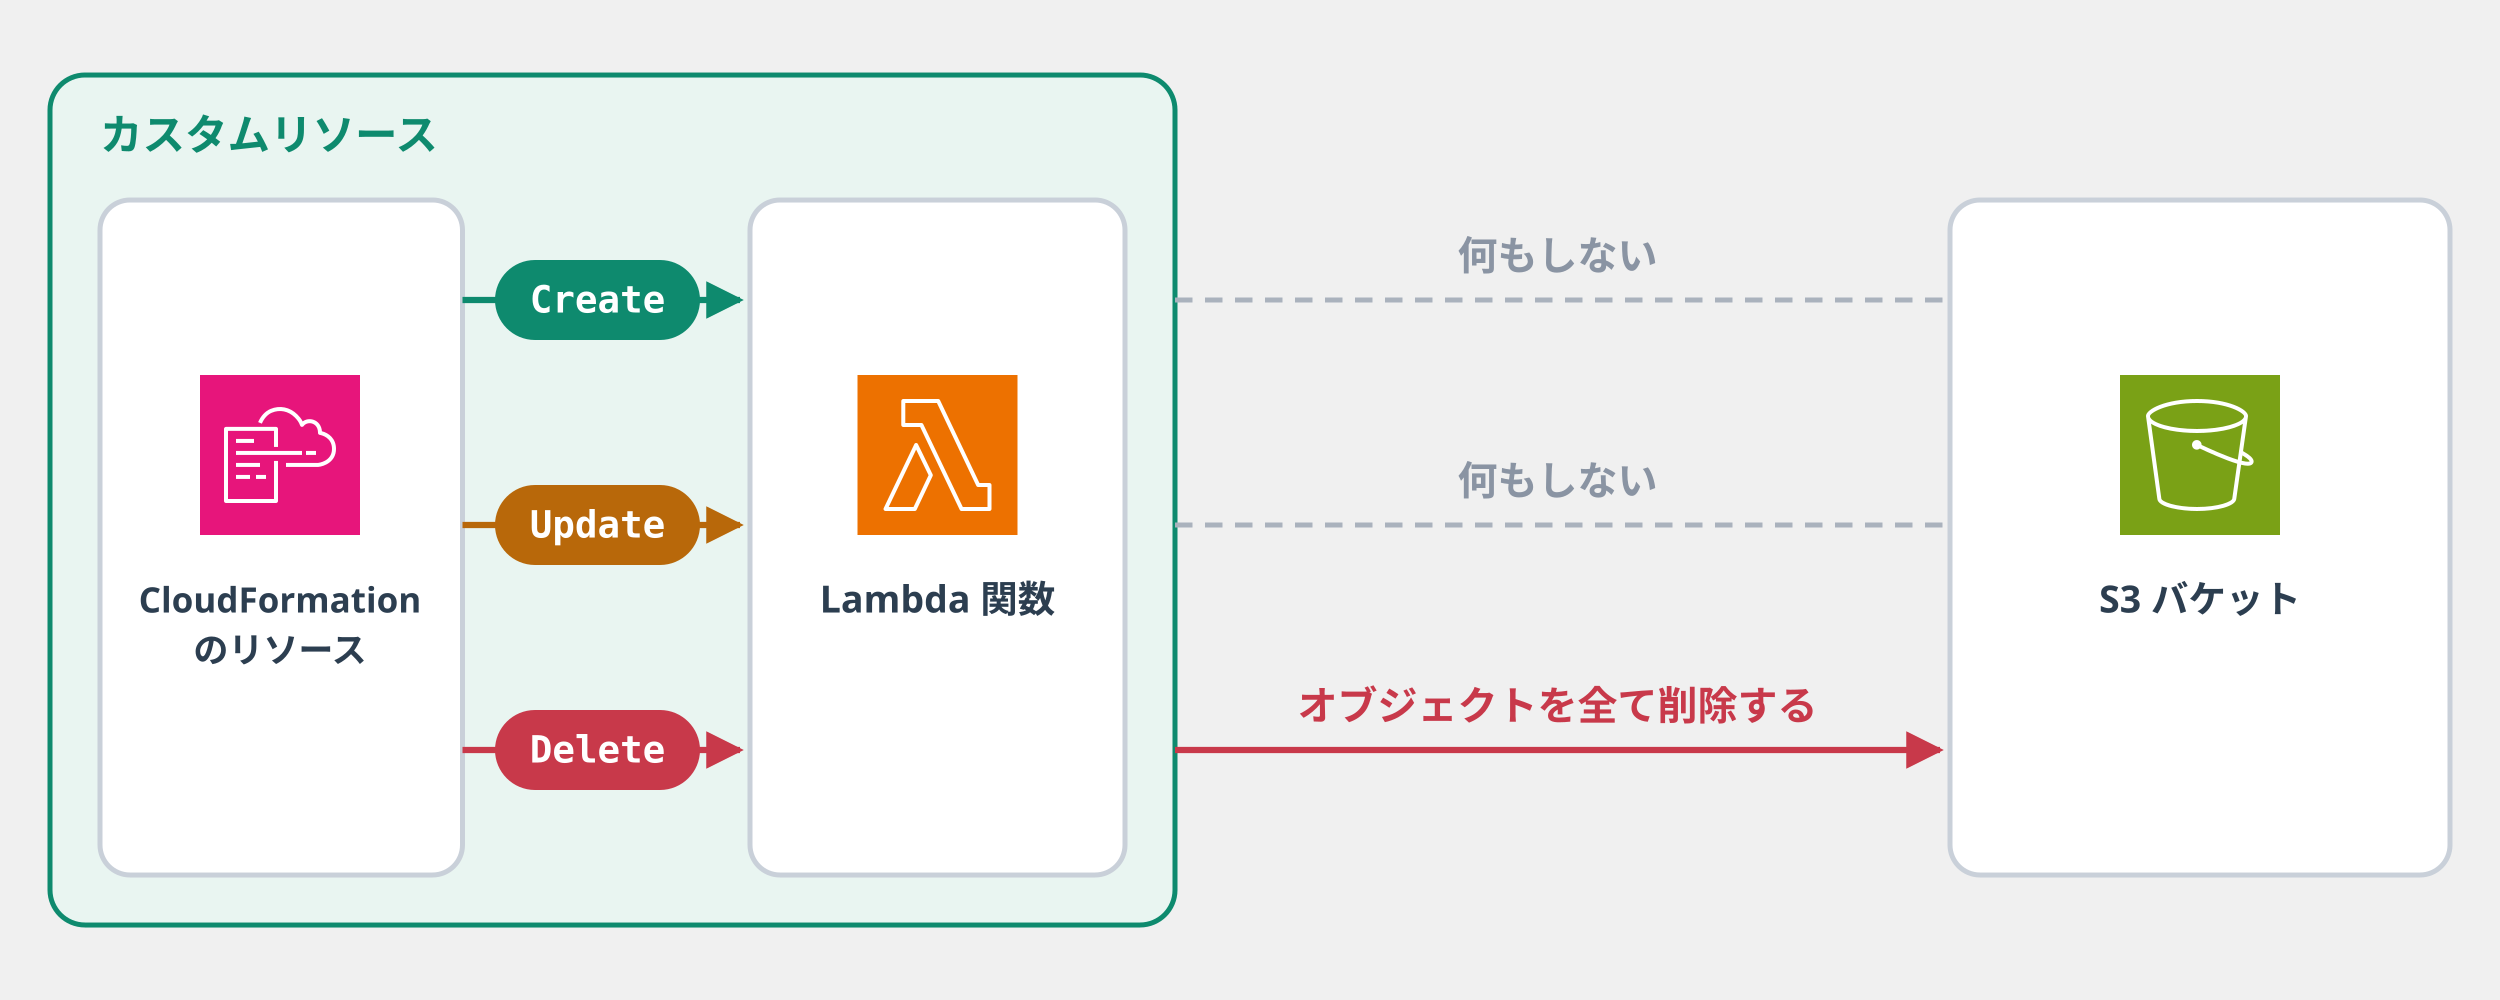
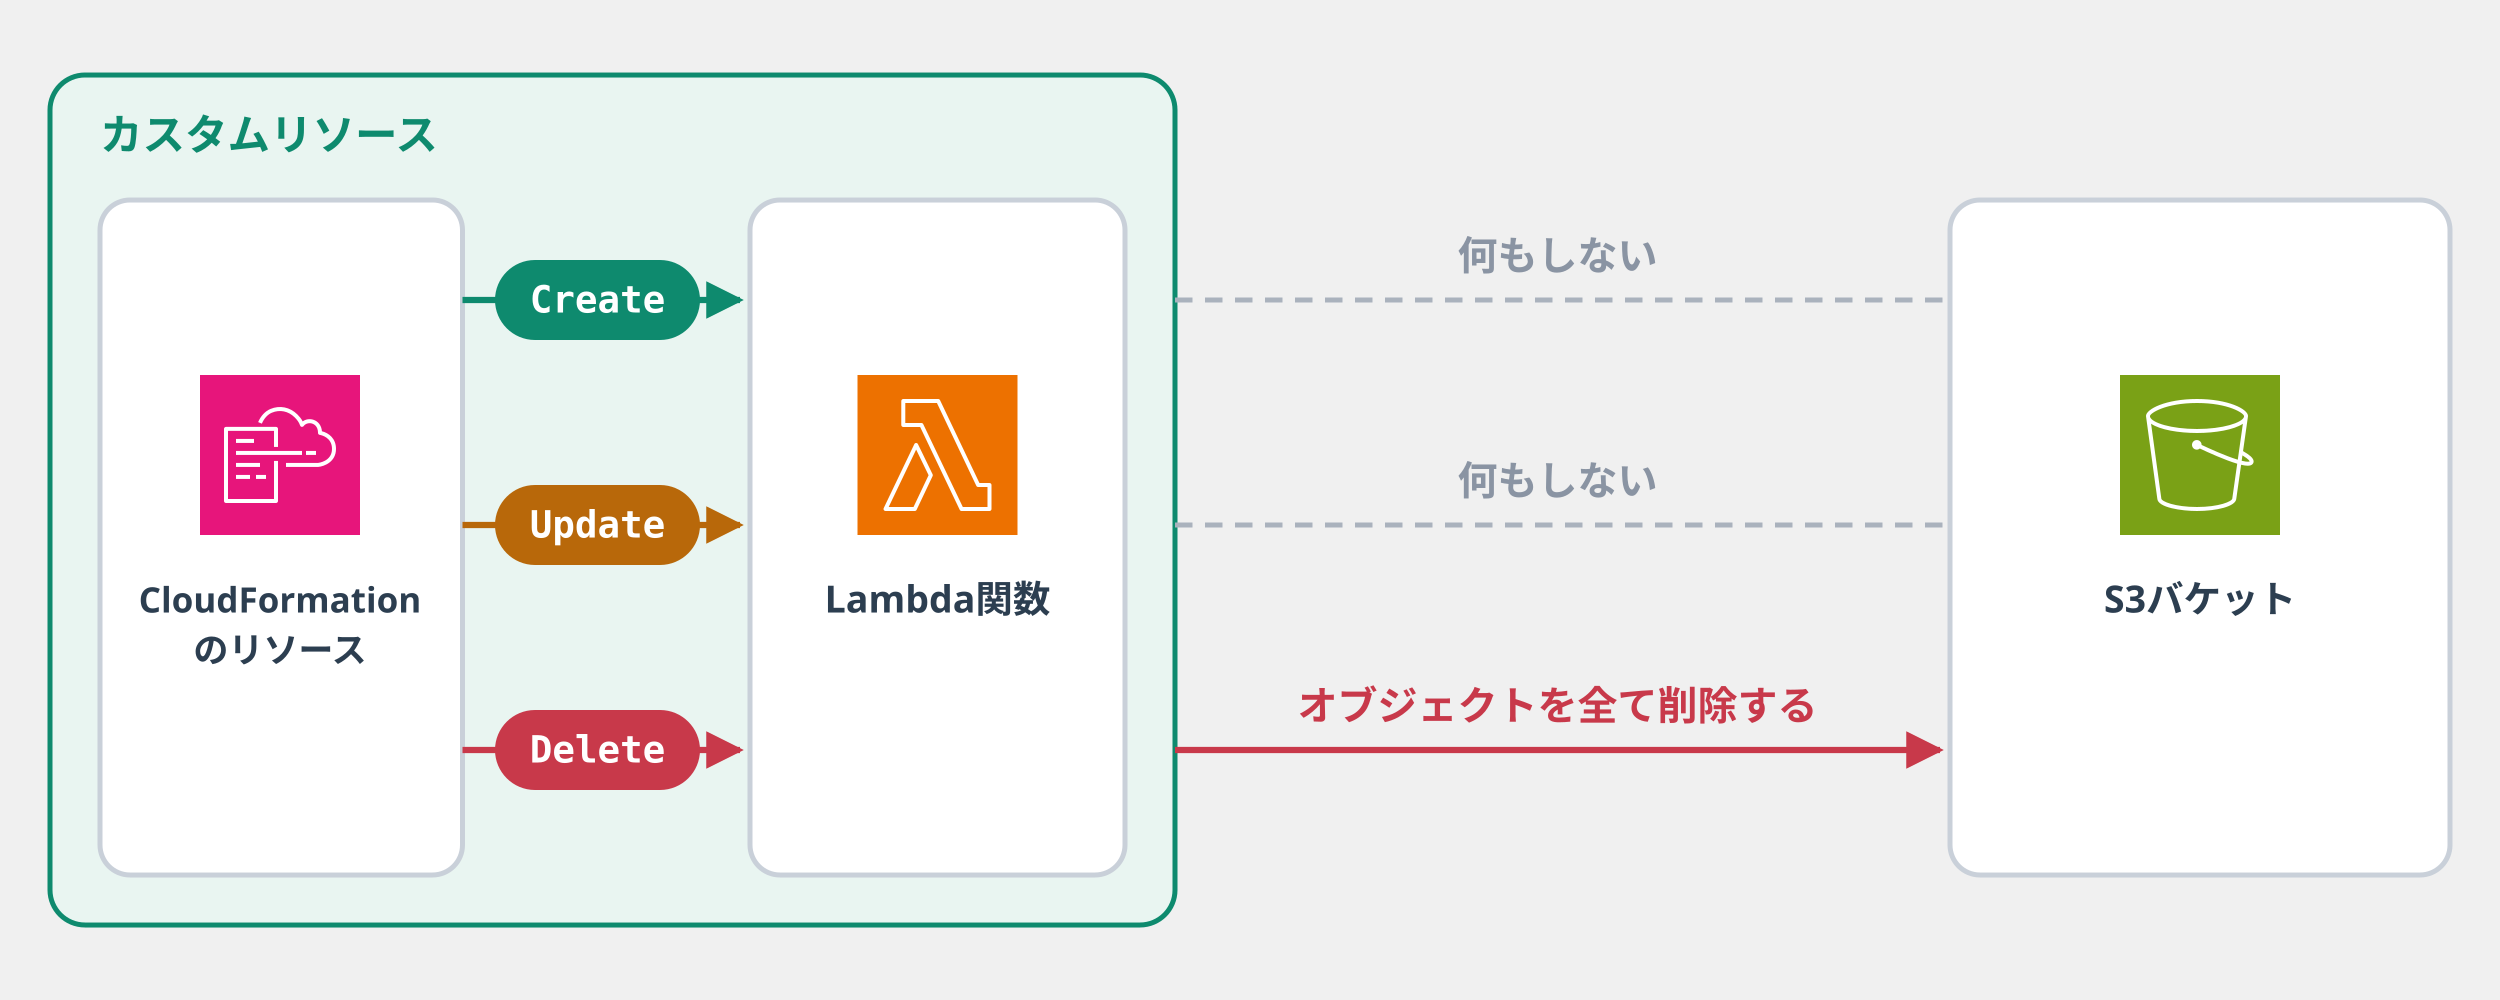
<svg xmlns="http://www.w3.org/2000/svg" viewBox="0 0 1000 400" width="100%" font-family="'Noto Sans JP', 'Hiragino Sans', sans-serif">
  <defs>
    <marker id="mCreate" viewBox="0 0 10 10" refX="9" refY="5" markerWidth="6" markerHeight="6" orient="auto">
      <path d="M0,0 L10,5 L0,10 z" fill="#0E8A6E" />
    </marker>
    <marker id="mUpdate" viewBox="0 0 10 10" refX="9" refY="5" markerWidth="6" markerHeight="6" orient="auto">
      <path d="M0,0 L10,5 L0,10 z" fill="#B8680A" />
    </marker>
    <marker id="mDelete" viewBox="0 0 10 10" refX="9" refY="5" markerWidth="6" markerHeight="6" orient="auto">
      <path d="M0,0 L10,5 L0,10 z" fill="#C8394A" />
    </marker>
  </defs>
  <rect x="20" y="30" width="450" height="340" rx="14" fill="#e9f5f1" stroke="#0E8A6E" stroke-width="2" />
  <text x="40" y="60" font-size="17" font-weight="700" fill="#0E8A6E">カスタムリソース</text>
  <rect x="40" y="80" width="145" height="270" rx="12" fill="#ffffff" stroke="#c9d0d9" stroke-width="2" />
  <svg x="80" y="150" width="64" height="64" viewBox="0 0 80 80">
    <g id="cf-Icon-Architecture/64/Arch_AWS-CloudFormation_64" stroke="none" stroke-width="1" fill="none" fill-rule="evenodd">
      <g id="cf-Icon-Architecture-BG/64/Management-Governance" fill="#E7157B">
        <rect id="cf-Rectangle" x="0" y="0" width="80" height="80" />
      </g>
      <path d="M53,39.963 L58,39.963 L58,37.96 L53,37.96 L53,39.963 Z M28,51.982 L33,51.982 L33,49.979 L28,49.979 L28,51.982 Z M18,51.982 L25,51.982 L25,49.979 L18,49.979 L18,51.982 Z M18,45.972 L30,45.972 L30,43.969 L18,43.969 L18,45.972 Z M18,33.954 L27,33.954 L27,31.951 L18,31.951 L18,33.954 Z M18,39.963 L51,39.963 L51,37.96 L18,37.96 L18,39.963 Z M37,61.997 L14,61.997 L14,27.945 L37,27.945 L37,35.957 L39,35.957 L39,26.943 C39,26.39 38.552,25.942 38,25.942 L13,25.942 C12.447,25.942 12,26.39 12,26.943 L12,62.998 C12,63.551 12.447,64 13,64 L38,64 C38.552,64 39,63.551 39,62.998 L39,42.968 L37,42.968 L37,61.997 Z M68,36.959 C68,43.431 62.173,45.682 59.092,45.968 L43,45.972 L43,43.969 L59,43.969 C59.195,43.946 66,43.212 66,36.959 C66,31.264 60.863,30.108 59.834,29.934 C59.321,29.847 58.96,29.382 59.004,28.863 C59.005,28.844 59.007,28.826 59.009,28.808 C58.954,25.59 56.981,24.585 56.126,24.3 C54.53,23.769 52.751,24.277 51.81,25.539 C51.591,25.836 51.229,25.987 50.861,25.931 C50.497,25.876 50.192,25.625 50.068,25.277 C49.447,23.536 48.546,22.408 47.293,21.153 C44.159,18.039 39.905,17.178 35.925,18.853 C33.837,19.733 32.012,21.728 30.922,24.327 L29.078,23.55 C30.37,20.474 32.584,18.089 35.15,17.007 C39.905,15.005 44.971,16.026 48.704,19.734 C49.774,20.807 50.66,21.851 51.35,23.204 C52.843,22.098 54.857,21.767 56.757,22.399 C59.189,23.209 60.727,25.321 60.975,28.129 C64.381,28.988 68,31.712 68,36.959 L68,36.959 Z" id="cf-AWS-CloudFormation_Icon_64_Squid" fill="#FFFFFF" />
    </g>
  </svg>
  <text x="112" y="245" text-anchor="middle" font-size="14" font-weight="700" fill="#2c3e50">CloudFormation</text>
  <text x="112" y="265" text-anchor="middle" font-size="14" font-weight="700" fill="#2c3e50">のリソース</text>
  <rect x="300" y="80" width="150" height="270" rx="12" fill="#ffffff" stroke="#c9d0d9" stroke-width="2" />
  <svg x="343" y="150" width="64" height="64" viewBox="0 0 80 80">
    <g id="la-Icon-Architecture/64/Arch_AWS-Lambda_64" stroke="none" stroke-width="1" fill="none" fill-rule="evenodd">
      <g id="la-Icon-Architecture-BG/64/Compute" fill="#ED7100">
        <rect id="la-Rectangle" x="0" y="0" width="80" height="80" />
      </g>
      <path d="M28.008,66 L15.591,66 L29.324,37.296 L35.546,50.106 L28.008,66 Z M30.22,34.553 C30.051,34.208 29.7,33.989 29.318,33.989 L29.315,33.989 C28.929,33.99 28.578,34.211 28.412,34.558 L13.098,66.569 C12.95,66.879 12.971,67.243 13.155,67.534 C13.337,67.824 13.658,68 14.002,68 L28.642,68 C29.03,68 29.382,67.777 29.548,67.428 L37.564,50.528 C37.693,50.254 37.692,49.937 37.559,49.665 L30.22,34.553 Z M64.995,66 L52.659,66 L32.867,24.57 C32.701,24.222 32.349,24 31.962,24 L23.89,24 L23.899,14 L39.72,14 L59.42,55.429 C59.586,55.777 59.939,56 60.326,56 L64.995,56 L64.995,66 Z M65.998,54 L60.96,54 L41.259,12.571 C41.094,12.223 40.741,12 40.353,12 L22.898,12 C22.345,12 21.896,12.447 21.895,12.999 L21.884,24.999 C21.884,25.265 21.989,25.519 22.178,25.707 C22.365,25.895 22.62,26 22.887,26 L31.329,26 L51.122,67.43 C51.289,67.778 51.639,68 52.026,68 L65.998,68 C66.552,68 67,67.552 67,67 L67,55 C67,54.448 66.552,54 65.998,54 L65.998,54 Z" id="la-AWS-Lambda_Icon_64_Squid" fill="#FFFFFF" />
    </g>
  </svg>
-   <text x="375" y="245" text-anchor="middle" font-size="15" font-weight="700" fill="#2c3e50">Lambda 関数</text>
+   <text x="375" y="245" text-anchor="middle" font-size="15" font-weight="700" fill="#2c3e50">Lambda関数</text>
  <rect x="780" y="80" width="200" height="270" rx="12" fill="#ffffff" stroke="#c9d0d9" stroke-width="2" />
  <svg x="848" y="150" width="64" height="64" viewBox="0 0 80 80">
    <g id="s3-Icon-Architecture/64/Arch_Amazon-Simple-Storage-Service_64" stroke="none" stroke-width="1" fill="none" fill-rule="evenodd">
      <g id="s3-Icon-Architecture-BG/64/Storage" fill="#7AA116">
        <rect id="s3-Rectangle" x="0" y="0" width="80" height="80" />
      </g>
      <g id="s3-Icon-Service/64/Amazon-Simple-Storage-Service_64" transform="translate(12.9999, 11.9996)" fill="#FFFFFF">
        <path d="M47.836,30.893 L48.22,28.189 C51.761,30.31 51.807,31.186 51.806,31.21 C51.8,31.215 51.196,31.719 47.836,30.893 L47.836,30.893 Z M45.893,30.353 C39.773,28.501 31.25,24.591 27.801,22.961 C27.801,22.947 27.805,22.934 27.805,22.92 C27.805,21.595 26.727,20.517 25.401,20.517 C24.077,20.517 22.999,21.595 22.999,22.92 C22.999,24.245 24.077,25.323 25.401,25.323 C25.983,25.323 26.511,25.106 26.928,24.761 C30.986,26.682 39.443,30.535 45.608,32.355 L43.17,49.561 C43.163,49.608 43.16,49.655 43.16,49.702 C43.16,51.217 36.453,54 25.494,54 C14.419,54 7.641,51.217 7.641,49.702 C7.641,49.656 7.638,49.611 7.632,49.566 L2.538,12.359 C6.947,15.394 16.43,17 25.5,17 C34.556,17 44.023,15.4 48.441,12.374 L45.893,30.353 Z M2,8.478 C2.072,7.162 9.634,2 25.5,2 C41.364,2 48.927,7.161 49,8.478 L49,8.927 C48.13,11.878 38.33,15 25.5,15 C12.648,15 2.843,11.868 2,8.913 L2,8.478 Z M51,8.5 C51,5.035 41.066,0 25.5,0 C9.934,0 0,5.035 0,8.5 L0.094,9.254 L5.642,49.778 C5.775,54.31 17.861,56 25.494,56 C34.966,56 45.029,53.822 45.159,49.781 L47.555,32.884 C48.888,33.203 49.985,33.366 50.866,33.366 C52.049,33.366 52.849,33.077 53.334,32.499 C53.732,32.025 53.884,31.451 53.77,30.84 C53.511,29.456 51.868,27.964 48.522,26.055 L50.898,9.293 L51,8.5 Z" id="s3-Amazon-Simple-Storage-Service-Icon_64_Squid" />
      </g>
    </g>
  </svg>
-   <text x="880" y="245" text-anchor="middle" font-size="15" font-weight="700" fill="#2c3e50">S3 バケット</text>
+   <text x="880" y="245" text-anchor="middle" font-size="15" font-weight="700" fill="#2c3e50">S3バケット</text>
  <line x1="185" y1="120" x2="296" y2="120" stroke="#0E8A6E" stroke-width="2.5" marker-end="url(#mCreate)" />
  <rect x="198" y="104" width="82" height="32" rx="16" fill="#0E8A6E" />
  <text x="239" y="125" text-anchor="middle" font-size="15" font-weight="700" fill="#ffffff" font-family="'Fira Code', monospace">Create</text>
  <line x1="470" y1="120" x2="780" y2="120" stroke="#aab2bd" stroke-width="2" stroke-dasharray="7 5" />
  <text x="623" y="108" text-anchor="middle" font-size="16" font-weight="700" fill="#8a94a3">何もしない</text>
  <line x1="185" y1="210" x2="296" y2="210" stroke="#B8680A" stroke-width="2.5" marker-end="url(#mUpdate)" />
  <rect x="198" y="194" width="82" height="32" rx="16" fill="#B8680A" />
  <text x="239" y="215" text-anchor="middle" font-size="15" font-weight="700" fill="#ffffff" font-family="'Fira Code', monospace">Update</text>
  <line x1="470" y1="210" x2="780" y2="210" stroke="#aab2bd" stroke-width="2" stroke-dasharray="7 5" />
  <text x="623" y="198" text-anchor="middle" font-size="16" font-weight="700" fill="#8a94a3">何もしない</text>
  <line x1="185" y1="300" x2="296" y2="300" stroke="#C8394A" stroke-width="2.5" marker-end="url(#mDelete)" />
  <rect x="198" y="284" width="82" height="32" rx="16" fill="#C8394A" />
  <text x="239" y="305" text-anchor="middle" font-size="15" font-weight="700" fill="#ffffff" font-family="'Fira Code', monospace">Delete</text>
  <line x1="470" y1="300" x2="776" y2="300" stroke="#C8394A" stroke-width="2.5" marker-end="url(#mDelete)" />
  <text x="623" y="288" text-anchor="middle" font-size="16" font-weight="700" fill="#C8394A">オブジェクトを全て削除する</text>
</svg>
